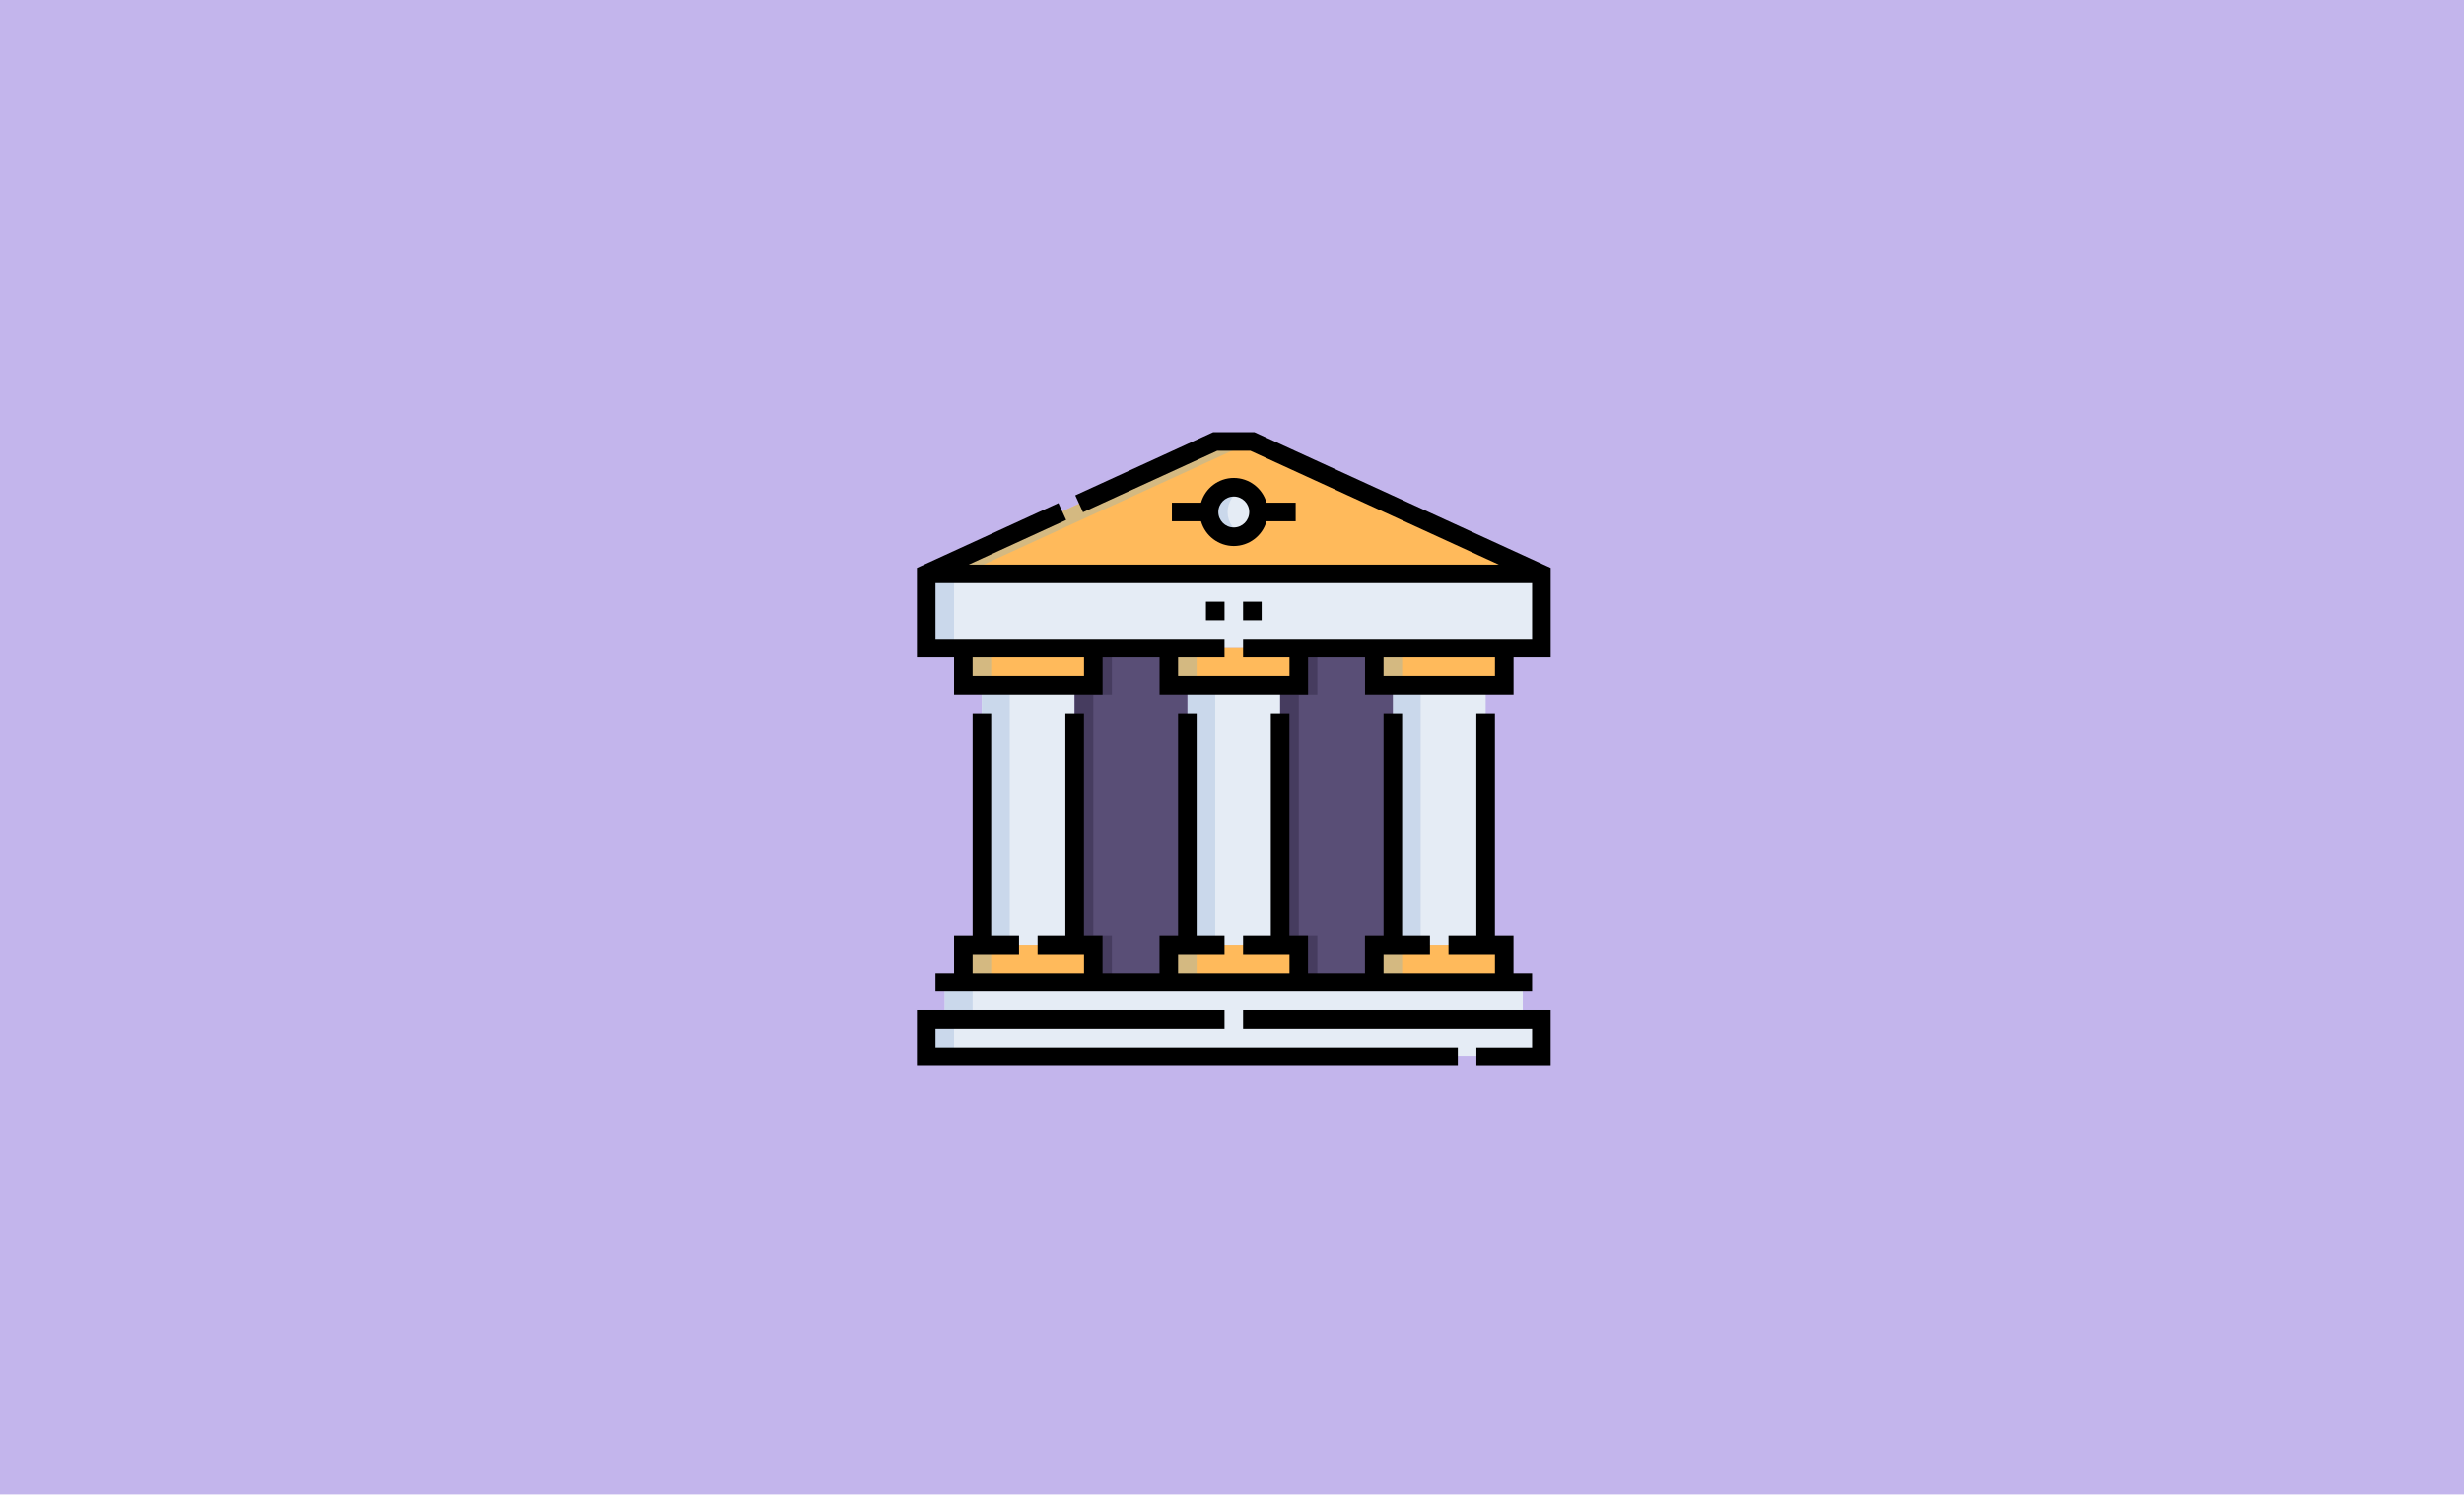
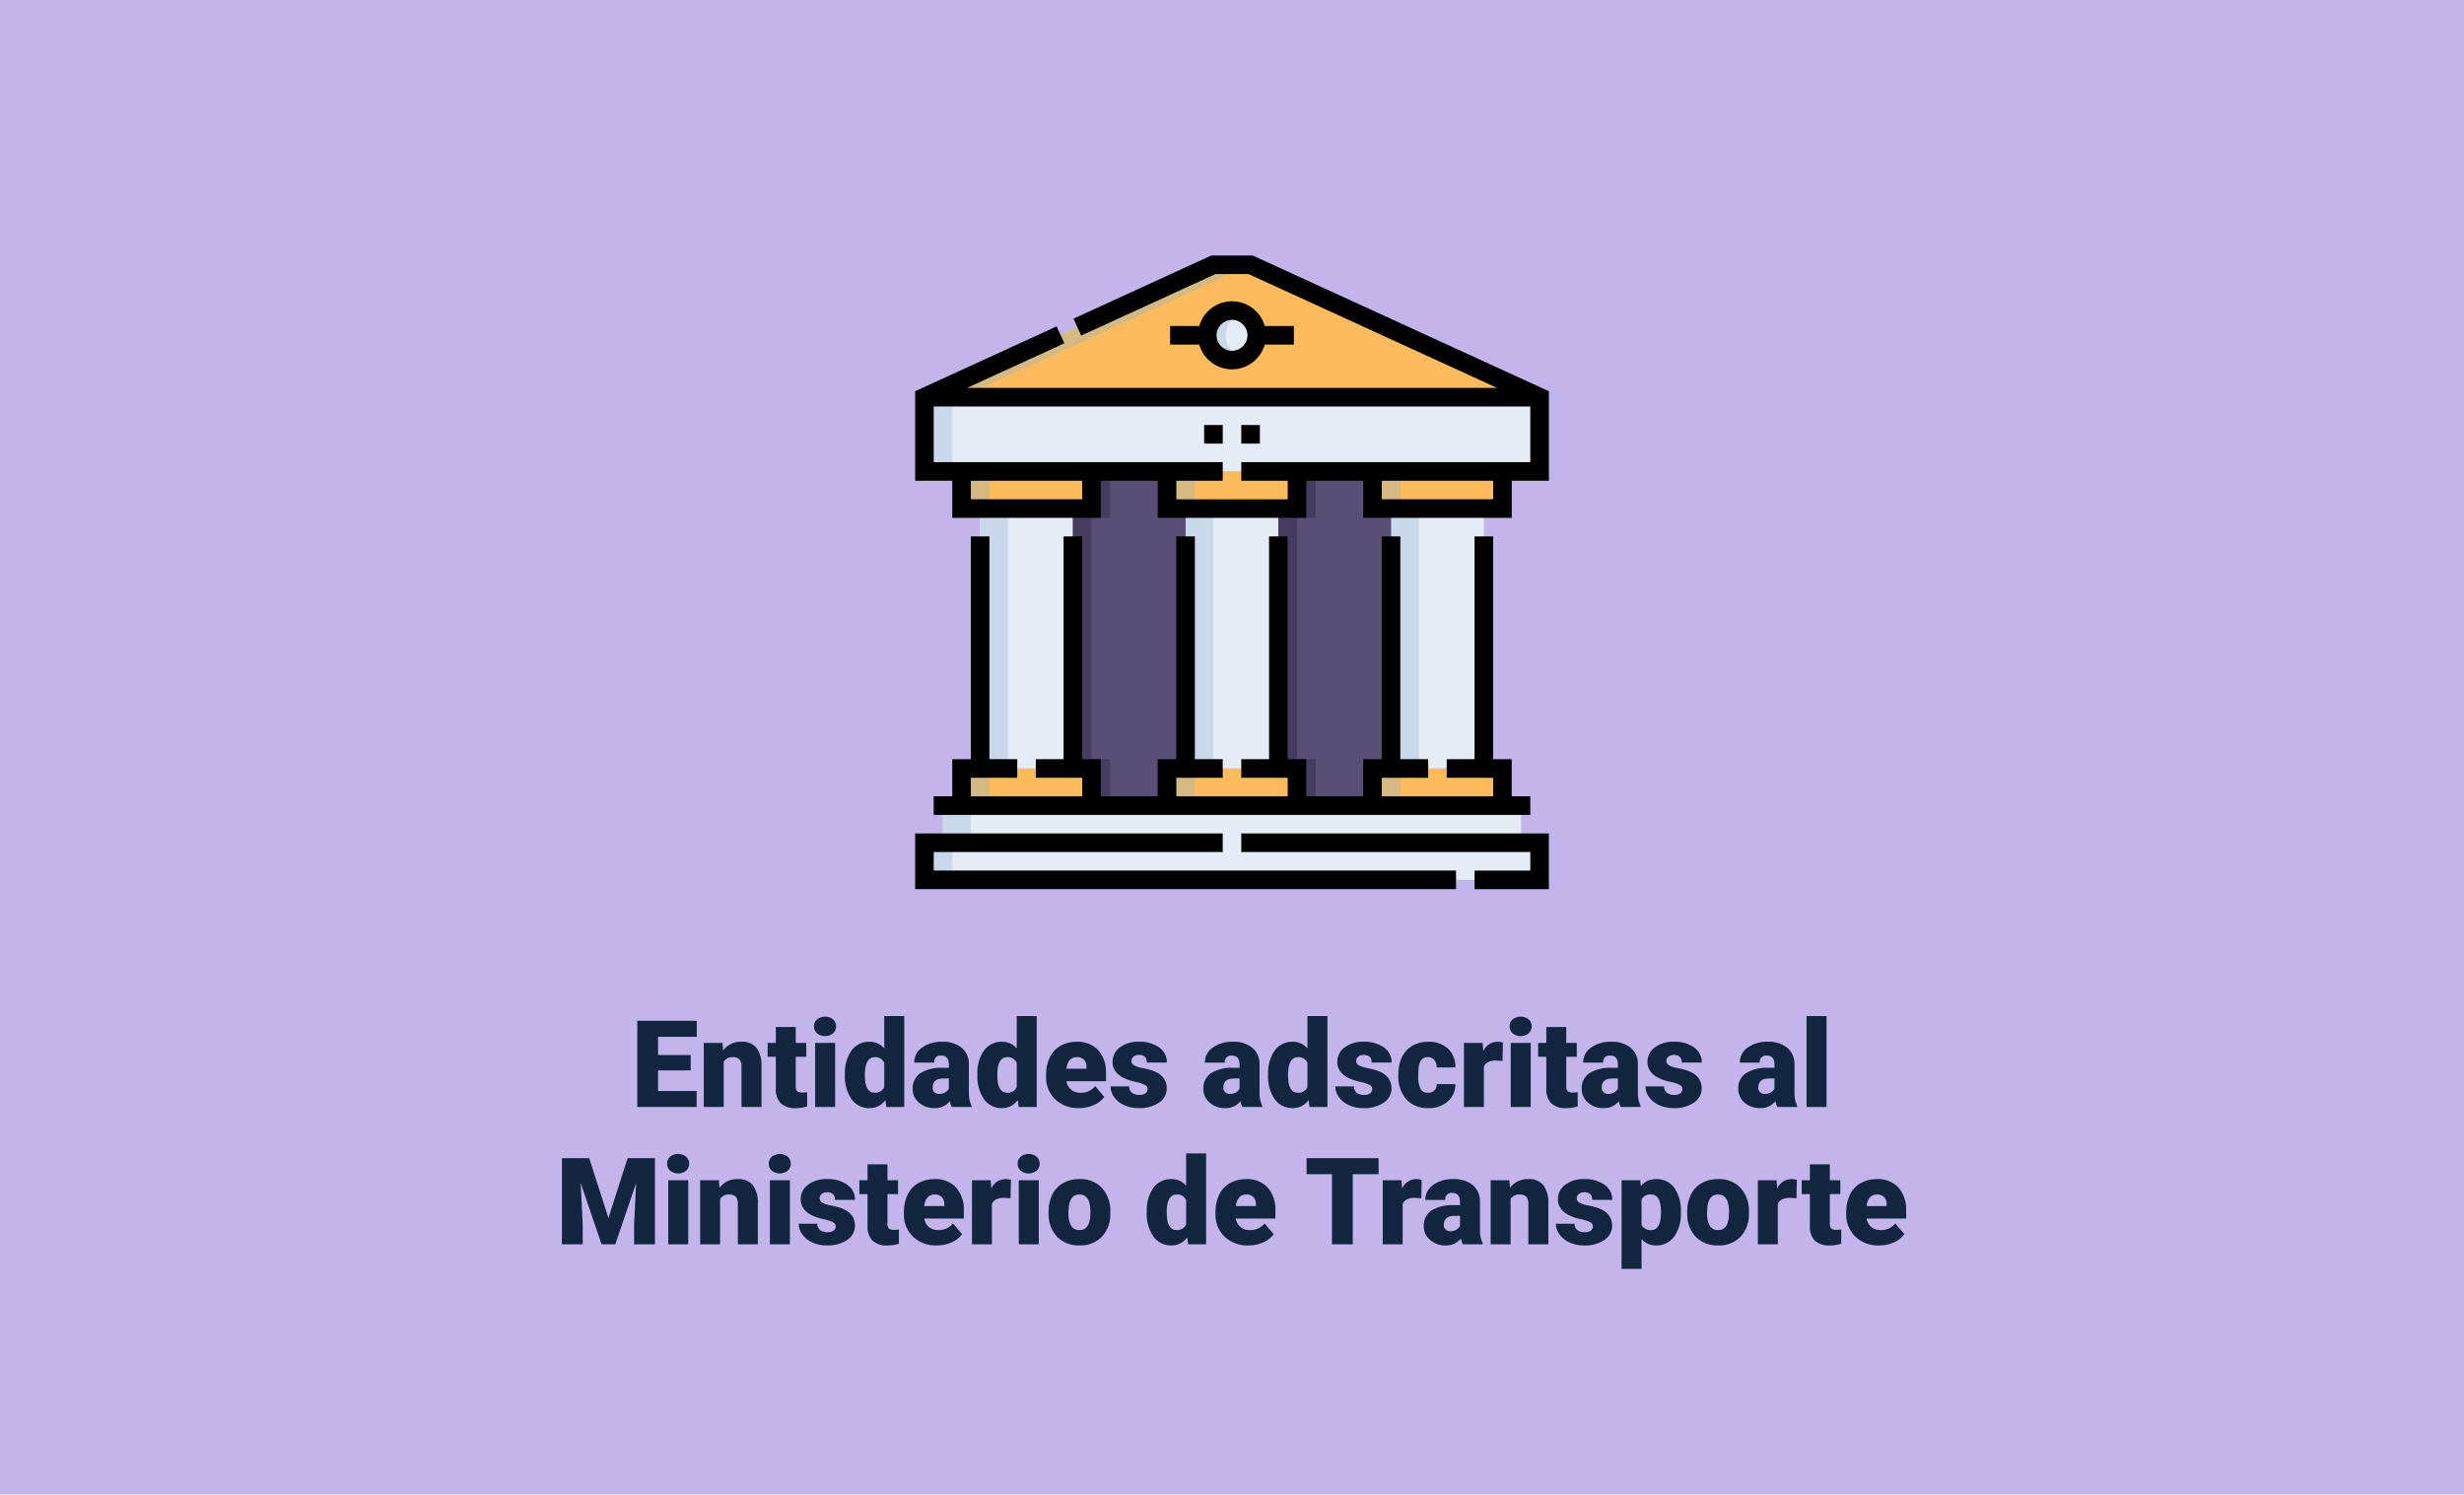
<svg xmlns="http://www.w3.org/2000/svg" width="610" height="370" viewBox="0 0 610 370">
-   <g id="Grupo_85496" data-name="Grupo 85496" transform="translate(-180 -971.221)">
-     <rect id="Rectángulo_6947" data-name="Rectángulo 6947" width="610" height="370" transform="translate(180 971.221)" fill="#c3b5ec" />
-     <g id="edificio-del-gobierno" transform="translate(407 1078.221)">
+   <g id="Grupo_86288" data-name="Grupo 86288" transform="translate(-180 -971.221)">
+     <path id="Trazado_151111" data-name="Trazado 151111" d="M0,0H610V370H0Z" transform="translate(180 971.221)" fill="#c3b5ec" />
+     <g id="edificio-del-gobierno" transform="translate(406.557 1034.475)">
      <g id="Grupo_84314" data-name="Grupo 84314" transform="translate(2.298 2.298)">
        <g id="Grupo_84312" data-name="Grupo 84312">
          <path id="Trazado_146916" data-name="Trazado 146916" d="M7.5,40.287H159.79L88.241,7.5H79.049Zm76.145-9.193a6.128,6.128,0,1,1,6.128-6.128A6.128,6.128,0,0,1,83.645,31.094Z" transform="translate(-7.5 -7.5)" fill="#ffba5b" fill-rule="evenodd" />
          <circle id="Elipse_4366" data-name="Elipse 4366" cx="6.128" cy="6.128" r="6.128" transform="matrix(0.987, -0.16, 0.16, 0.987, 69.105, 12.41)" fill="#e5ecf5" />
          <path id="Trazado_146917" data-name="Trazado 146917" d="M159.79,132.884V114.5H7.5v18.385ZM7.5,234H159.79V224.81h-4.6v-9.193H12.1v9.193H7.5Z" transform="translate(-7.5 -81.712)" fill="#e5ecf5" fill-rule="evenodd" />
          <path id="Trazado_146918" data-name="Trazado 146918" d="M52.5,268.847H75.481V204.5H52.5Zm101.731,0h22.981V204.5H154.231Zm-50.866,0h22.981V204.5H103.366Z" transform="translate(-38.711 -144.135)" fill="#e5ecf5" fill-rule="evenodd" />
          <path id="Trazado_146919" data-name="Trazado 146919" d="M37.5,257.232H69.673V248.04H37.5Zm101.732,0H171.4V248.04H139.231ZM171.4,183.692V174.5H139.231v9.193Zm-83.04,73.541h32.174V248.04H88.365Zm32.174-73.541V174.5H88.365v9.193Zm-50.866,0V174.5H37.5v9.193Z" transform="translate(-28.307 -123.327)" fill="#ffba5b" fill-rule="evenodd" />
          <path id="Trazado_146920" data-name="Trazado 146920" d="M7.5,40.287h9.193L88.241,7.5H79.049Z" transform="translate(-7.5 -7.5)" fill="#d4b981" fill-rule="evenodd" />
          <path id="Trazado_146921" data-name="Trazado 146921" d="M14.394,114.5H7.5v18.385h6.894ZM7.5,234h6.894V224.81h4.6v-9.193H12.1v9.193H7.5Z" transform="translate(-7.5 -81.712)" fill="#cad8eb" fill-rule="evenodd" />
          <path id="Trazado_146922" data-name="Trazado 146922" d="M52.5,268.847h6.894V204.5H52.5Zm101.731,0h6.894V204.5h-6.894Zm-50.866,0h6.894V204.5h-6.894Z" transform="translate(-38.711 -144.135)" fill="#cad8eb" fill-rule="evenodd" />
          <path id="Trazado_146923" data-name="Trazado 146923" d="M37.5,257.232h6.894V248.04H37.5Zm101.732,0h6.894V248.04h-6.894v9.193Zm6.894-82.733h-6.894v9.193h6.894Zm-57.76,82.733H95.26V248.04H88.366ZM95.26,174.5H88.366v9.193H95.26Zm-50.866,0H37.5v9.193h6.894Z" transform="translate(-28.307 -123.327)" fill="#d4b981" fill-rule="evenodd" />
          <path id="Trazado_146924" data-name="Trazado 146924" d="M132.1,257.232h18.692V248.04h4.6V183.692h-4.6V174.5H132.1v9.193h-4.6V248.04h4.6Zm50.866,0h18.692V248.04h4.6V183.692h-4.6V174.5H182.961v9.193h-4.6V248.04h4.6Z" transform="translate(-90.729 -123.327)" fill="#594e76" fill-rule="evenodd" />
          <path id="Trazado_146925" data-name="Trazado 146925" d="M132.1,185.99v59.752h4.6v11.491h-4.6V248.04h-4.6V183.692h4.6V174.5h4.6V185.99Zm50.866,0v59.752h4.6v11.491h-4.6V248.04h-4.6V183.692h4.6V174.5h4.6V185.99Z" transform="translate(-90.729 -123.327)" fill="#463c5f" fill-rule="evenodd" />
          <path id="Trazado_146926" data-name="Trazado 146926" d="M236,50.621a6.137,6.137,0,0,0,8.427,5.683,6.13,6.13,0,0,1,0-11.365A6.137,6.137,0,0,0,236,50.621Z" transform="translate(-165.983 -33.155)" fill="#cad8eb" fill-rule="evenodd" />
        </g>
      </g>
      <g id="Grupo_84315" data-name="Grupo 84315" transform="translate(0)">
        <path id="Trazado_146928" data-name="Trazado 146928" d="M24.193,227v55.156H19.6v9.193H15v4.6H162.694v-4.6h-4.6v-9.193h-4.6V227h-4.6v55.156h-6.894v4.6H153.5v4.6H125.924v-4.6h11.49v-4.6H130.52V227h-4.6v55.156h-4.6v9.193h-14.1v-9.193h-4.6V227h-4.6v55.156H91.145v4.6h11.491v4.6H75.058v-4.6H86.549v-4.6H79.654V227h-4.6v55.156h-4.6v9.193h-14.1v-9.193h-4.6V227h-4.6v55.156H40.28v4.6H51.77v4.6H24.193v-4.6H35.683v-4.6H28.789V227Z" transform="translate(-10.404 -157.442)" />
        <path id="Trazado_146929" data-name="Trazado 146929" d="M4.6,471.6H76.145V467H0v13.789H133.906v-4.6H4.6Z" transform="translate(0 -323.902)" />
        <path id="Trazado_146930" data-name="Trazado 146930" d="M263.5,471.6h71.549v4.6H321.26v4.6h18.385V467H263.5Z" transform="translate(-182.758 -323.902)" />
        <path id="Trazado_146931" data-name="Trazado 146931" d="M83.541,0h-10.2L39.2,15.645l1.915,4.178L74.349,4.6h8.19l61.519,28.19H12.83L36.94,21.738,35.026,17.56,0,33.61V55.768H9.193v9.193h36.77V55.768h14.1v9.193h36.77V55.768h14.1v9.193h36.77V55.768h9.193V33.61ZM41.366,60.364H13.789v-4.6H41.366Zm101.732,0H115.52v-4.6H143.1ZM80.741,51.172v4.6H92.232v4.6H64.654v-4.6H76.145v-4.6H4.6V37.383H152.29V51.172Z" transform="translate(0)" />
        <path id="Trazado_146932" data-name="Trazado 146932" d="M233.5,137h4.6v4.6h-4.6Z" transform="translate(-161.951 -95.02)" />
        <path id="Trazado_146933" data-name="Trazado 146933" d="M221.321,53.853a8.442,8.442,0,0,0,8.108-6.128h7.213v-4.6h-7.213a8.428,8.428,0,0,0-16.216,0H206v4.6h7.213A8.443,8.443,0,0,0,221.321,53.853Zm0-12.257a3.83,3.83,0,1,1-3.83,3.83A3.834,3.834,0,0,1,221.321,41.6Z" transform="translate(-142.878 -25.662)" />
        <path id="Trazado_146934" data-name="Trazado 146934" d="M263.5,137h4.6v4.6h-4.6Z" transform="translate(-182.758 -95.02)" />
      </g>
    </g>
+     <path id="Trazado_151112" data-name="Trazado 151112" d="M39.5,19.947H31.41v5.1h9.551V29H26.269V7.672H40.99v3.97H31.41v4.5H39.5Zm7.866-6.8.161,1.86a5.375,5.375,0,0,1,4.526-2.153,4.522,4.522,0,0,1,3.7,1.479,7.044,7.044,0,0,1,1.267,4.453V29H52.064V19a2.675,2.675,0,0,0-.483-1.765,2.236,2.236,0,0,0-1.758-.564,2.354,2.354,0,0,0-2.153,1.143V29H42.733V13.15ZM65.5,9.21v3.94H68.1v3.428H65.5v7.251a1.851,1.851,0,0,0,.322,1.245,1.729,1.729,0,0,0,1.274.352,7.242,7.242,0,0,0,1.23-.088v3.53a9.11,9.11,0,0,1-2.783.425,5.171,5.171,0,0,1-3.765-1.2,4.923,4.923,0,0,1-1.216-3.647V16.578H58.539V13.15h2.021V9.21ZM75.253,29H70.3V13.15h4.951ZM70.009,9.049a2.223,2.223,0,0,1,.762-1.739,3.223,3.223,0,0,1,3.955,0,2.223,2.223,0,0,1,.762,1.739,2.223,2.223,0,0,1-.762,1.739,3.223,3.223,0,0,1-3.955,0A2.223,2.223,0,0,1,70.009,9.049ZM77.67,20.958A9.682,9.682,0,0,1,79.3,15.025a5.352,5.352,0,0,1,4.541-2.168,4.552,4.552,0,0,1,3.574,1.67V6.5h4.951V29H87.924l-.249-1.7a4.674,4.674,0,0,1-3.867,1.992,5.342,5.342,0,0,1-4.482-2.168A9.989,9.989,0,0,1,77.67,20.958Zm4.937.308q0,4.219,2.461,4.219a2.43,2.43,0,0,0,2.344-1.377V18.072A2.365,2.365,0,0,0,85.1,16.666q-2.285,0-2.476,3.691ZM104.1,29a5.574,5.574,0,0,1-.469-1.421,4.59,4.59,0,0,1-3.809,1.714,5.623,5.623,0,0,1-3.809-1.355,4.313,4.313,0,0,1-1.567-3.406,4.433,4.433,0,0,1,1.9-3.9,9.7,9.7,0,0,1,5.537-1.318h1.523v-.839q0-2.193-1.89-2.193a1.545,1.545,0,0,0-1.758,1.737H94.823a4.425,4.425,0,0,1,1.956-3.731,8.218,8.218,0,0,1,4.988-1.434,7.205,7.205,0,0,1,4.79,1.479,5.144,5.144,0,0,1,1.8,4.058v7.017a7.186,7.186,0,0,0,.674,3.34V29ZM101,25.777a2.754,2.754,0,0,0,1.531-.4,2.479,2.479,0,0,0,.872-.894V21.954h-1.436q-2.578,0-2.578,2.314a1.413,1.413,0,0,0,.454,1.091A1.643,1.643,0,0,0,101,25.777Zm9.463-4.819a9.682,9.682,0,0,1,1.626-5.933,5.352,5.352,0,0,1,4.541-2.168,4.552,4.552,0,0,1,3.574,1.67V6.5h4.951V29h-4.438l-.249-1.7a4.674,4.674,0,0,1-3.867,1.992,5.342,5.342,0,0,1-4.482-2.168A9.989,9.989,0,0,1,110.468,20.958Zm4.937.308q0,4.219,2.461,4.219a2.43,2.43,0,0,0,2.344-1.377V18.072a2.365,2.365,0,0,0-2.314-1.406q-2.285,0-2.476,3.691Zm20.229,8.027a8.148,8.148,0,0,1-5.9-2.175,7.512,7.512,0,0,1-2.256-5.662v-.41a9.734,9.734,0,0,1,.9-4.292A6.592,6.592,0,0,1,131,13.875a7.938,7.938,0,0,1,4.1-1.018,6.861,6.861,0,0,1,5.273,2.073,8.145,8.145,0,0,1,1.934,5.779v1.919H132.5a3.558,3.558,0,0,0,1.157,2.095,3.443,3.443,0,0,0,2.314.762,4.437,4.437,0,0,0,3.662-1.641l2.256,2.666a6.306,6.306,0,0,1-2.615,2.029A8.836,8.836,0,0,1,135.634,29.293Zm-.557-12.627q-2.168,0-2.578,2.871h4.98v-.381a2.445,2.445,0,0,0-.6-1.838A2.39,2.39,0,0,0,135.077,16.666Zm17.52,7.881a1.14,1.14,0,0,0-.659-1.011,10.027,10.027,0,0,0-2.5-.791,11.422,11.422,0,0,1-3.047-1.077,5.1,5.1,0,0,1-1.831-1.619,3.865,3.865,0,0,1-.63-2.183,4.381,4.381,0,0,1,1.8-3.6,7.422,7.422,0,0,1,4.717-1.414,8.223,8.223,0,0,1,5.039,1.421,4.443,4.443,0,0,1,1.9,3.735h-4.951q0-1.9-2.007-1.9a1.989,1.989,0,0,0-1.3.432,1.338,1.338,0,0,0-.527,1.077,1.228,1.228,0,0,0,.645,1.069,6.09,6.09,0,0,0,2.058.674,17.785,17.785,0,0,1,2.483.63q3.574,1.23,3.574,4.409a4.151,4.151,0,0,1-1.926,3.53,8.447,8.447,0,0,1-4.988,1.362,8.62,8.62,0,0,1-3.633-.732,6.075,6.075,0,0,1-2.49-1.992,4.511,4.511,0,0,1-.894-2.651h4.614a1.908,1.908,0,0,0,.732,1.6,3.013,3.013,0,0,0,1.8.505,2.37,2.37,0,0,0,1.516-.41A1.312,1.312,0,0,0,152.6,24.547ZM176.063,29a5.574,5.574,0,0,1-.469-1.421,4.59,4.59,0,0,1-3.809,1.714,5.623,5.623,0,0,1-3.809-1.355,4.313,4.313,0,0,1-1.567-3.406,4.433,4.433,0,0,1,1.9-3.9,9.7,9.7,0,0,1,5.537-1.318h1.523v-.839q0-2.193-1.89-2.193a1.545,1.545,0,0,0-1.758,1.737h-4.937a4.425,4.425,0,0,1,1.956-3.731,8.218,8.218,0,0,1,4.988-1.434,7.205,7.205,0,0,1,4.79,1.479,5.144,5.144,0,0,1,1.8,4.058v7.017a7.186,7.186,0,0,0,.674,3.34V29Zm-3.091-3.223a2.754,2.754,0,0,0,1.531-.4,2.479,2.479,0,0,0,.872-.894V21.954h-1.436q-2.578,0-2.578,2.314a1.413,1.413,0,0,0,.454,1.091A1.643,1.643,0,0,0,172.973,25.777Zm9.463-4.819a9.682,9.682,0,0,1,1.626-5.933,5.352,5.352,0,0,1,4.541-2.168,4.552,4.552,0,0,1,3.574,1.67V6.5h4.951V29h-4.438l-.249-1.7a4.674,4.674,0,0,1-3.867,1.992,5.342,5.342,0,0,1-4.482-2.168A9.989,9.989,0,0,1,182.436,20.958Zm4.937.308q0,4.219,2.461,4.219a2.43,2.43,0,0,0,2.344-1.377V18.072a2.365,2.365,0,0,0-2.314-1.406q-2.285,0-2.476,3.691Zm20.859,3.281a1.14,1.14,0,0,0-.659-1.011,10.027,10.027,0,0,0-2.5-.791,11.422,11.422,0,0,1-3.047-1.077,5.1,5.1,0,0,1-1.831-1.619,3.865,3.865,0,0,1-.63-2.183,4.381,4.381,0,0,1,1.8-3.6,7.422,7.422,0,0,1,4.717-1.414,8.223,8.223,0,0,1,5.039,1.421,4.443,4.443,0,0,1,1.9,3.735H208.07q0-1.9-2.007-1.9a1.989,1.989,0,0,0-1.3.432,1.338,1.338,0,0,0-.527,1.077,1.228,1.228,0,0,0,.645,1.069,6.09,6.09,0,0,0,2.058.674,17.785,17.785,0,0,1,2.483.63q3.574,1.23,3.574,4.409a4.151,4.151,0,0,1-1.926,3.53,8.447,8.447,0,0,1-4.988,1.362,8.62,8.62,0,0,1-3.633-.732,6.075,6.075,0,0,1-2.49-1.992,4.511,4.511,0,0,1-.894-2.651h4.614a1.908,1.908,0,0,0,.732,1.6,3.013,3.013,0,0,0,1.8.505,2.37,2.37,0,0,0,1.516-.41A1.312,1.312,0,0,0,208.231,24.547Zm13.77.938a2.2,2.2,0,0,0,1.611-.564,2.068,2.068,0,0,0,.557-1.575H228.8a5.48,5.48,0,0,1-1.868,4.277,6.947,6.947,0,0,1-4.812,1.67,7.034,7.034,0,0,1-5.449-2.168,8.542,8.542,0,0,1-1.992-6.006v-.205a9.654,9.654,0,0,1,.886-4.241,6.453,6.453,0,0,1,2.556-2.827,7.622,7.622,0,0,1,3.955-.989,6.86,6.86,0,0,1,4.907,1.714,6.079,6.079,0,0,1,1.816,4.644h-4.629a2.71,2.71,0,0,0-.6-1.89,2.073,2.073,0,0,0-1.611-.659q-1.919,0-2.241,2.446a17.262,17.262,0,0,0-.1,2.139,6.78,6.78,0,0,0,.571,3.311A1.978,1.978,0,0,0,222,25.484Zm18.472-7.866-1.626-.117q-2.329,0-2.988,1.465V29h-4.937V13.15h4.629l.161,2.036a3.823,3.823,0,0,1,3.472-2.329,4.814,4.814,0,0,1,1.377.176ZM247.46,29h-4.951V13.15h4.951ZM242.216,9.049a2.223,2.223,0,0,1,.762-1.739,3.223,3.223,0,0,1,3.955,0,2.223,2.223,0,0,1,.762,1.739,2.223,2.223,0,0,1-.762,1.739,3.223,3.223,0,0,1-3.955,0A2.223,2.223,0,0,1,242.216,9.049Zm14.033.161v3.94h2.607v3.428h-2.607v7.251a1.851,1.851,0,0,0,.322,1.245,1.729,1.729,0,0,0,1.274.352,7.242,7.242,0,0,0,1.23-.088v3.53a9.11,9.11,0,0,1-2.783.425,5.171,5.171,0,0,1-3.765-1.2,4.923,4.923,0,0,1-1.216-3.647V16.578h-2.021V13.15h2.021V9.21ZM269.726,29a5.574,5.574,0,0,1-.469-1.421,4.59,4.59,0,0,1-3.809,1.714,5.623,5.623,0,0,1-3.809-1.355,4.313,4.313,0,0,1-1.567-3.406,4.433,4.433,0,0,1,1.9-3.9,9.7,9.7,0,0,1,5.537-1.318h1.523v-.839q0-2.193-1.89-2.193a1.545,1.545,0,0,0-1.758,1.737h-4.937a4.425,4.425,0,0,1,1.956-3.731,8.218,8.218,0,0,1,4.988-1.434,7.205,7.205,0,0,1,4.79,1.479,5.144,5.144,0,0,1,1.8,4.058v7.017a7.186,7.186,0,0,0,.674,3.34V29Zm-3.091-3.223a2.754,2.754,0,0,0,1.531-.4,2.479,2.479,0,0,0,.872-.894V21.954H267.6q-2.578,0-2.578,2.314a1.413,1.413,0,0,0,.454,1.091A1.643,1.643,0,0,0,266.635,25.777Zm18.384-1.23a1.14,1.14,0,0,0-.659-1.011,10.027,10.027,0,0,0-2.5-.791,11.422,11.422,0,0,1-3.047-1.077,5.1,5.1,0,0,1-1.831-1.619,3.865,3.865,0,0,1-.63-2.183,4.381,4.381,0,0,1,1.8-3.6,7.422,7.422,0,0,1,4.717-1.414,8.223,8.223,0,0,1,5.039,1.421,4.443,4.443,0,0,1,1.9,3.735h-4.951q0-1.9-2.007-1.9a1.989,1.989,0,0,0-1.3.432,1.338,1.338,0,0,0-.527,1.077,1.228,1.228,0,0,0,.645,1.069,6.09,6.09,0,0,0,2.058.674,17.785,17.785,0,0,1,2.483.63q3.574,1.23,3.574,4.409a4.151,4.151,0,0,1-1.926,3.53,8.447,8.447,0,0,1-4.988,1.362,8.62,8.62,0,0,1-3.633-.732,6.075,6.075,0,0,1-2.49-1.992,4.511,4.511,0,0,1-.894-2.651h4.614a1.908,1.908,0,0,0,.732,1.6,3.013,3.013,0,0,0,1.8.505,2.37,2.37,0,0,0,1.516-.41A1.312,1.312,0,0,0,285.019,24.547ZM308.485,29a5.574,5.574,0,0,1-.469-1.421,4.59,4.59,0,0,1-3.809,1.714,5.623,5.623,0,0,1-3.809-1.355,4.313,4.313,0,0,1-1.567-3.406,4.433,4.433,0,0,1,1.9-3.9,9.7,9.7,0,0,1,5.537-1.318H307.8v-.839q0-2.193-1.89-2.193a1.545,1.545,0,0,0-1.758,1.737h-4.937a4.425,4.425,0,0,1,1.956-3.731,8.218,8.218,0,0,1,4.988-1.434,7.205,7.205,0,0,1,4.79,1.479,5.144,5.144,0,0,1,1.8,4.058v7.017a7.186,7.186,0,0,0,.674,3.34V29Zm-3.091-3.223a2.754,2.754,0,0,0,1.531-.4,2.479,2.479,0,0,0,.872-.894V21.954h-1.436q-2.578,0-2.578,2.314a1.413,1.413,0,0,0,.454,1.091A1.643,1.643,0,0,0,305.395,25.777ZM320.688,29h-4.951V6.5h4.951ZM14.367,41.672l4.761,14.839,4.746-14.839h6.768V63H25.485V58.02l.5-10.2L20.827,63h-3.4L12.257,47.81l.5,10.21V63H7.614V41.672ZM38.888,63H33.937V47.15h4.951ZM33.644,43.049a2.223,2.223,0,0,1,.762-1.739,3.223,3.223,0,0,1,3.955,0,2.366,2.366,0,0,1,0,3.478,3.223,3.223,0,0,1-3.955,0A2.223,2.223,0,0,1,33.644,43.049Zm12.817,4.1.161,1.86a5.375,5.375,0,0,1,4.526-2.153,4.522,4.522,0,0,1,3.7,1.479,7.044,7.044,0,0,1,1.267,4.453V63H51.164V53a2.675,2.675,0,0,0-.483-1.765,2.236,2.236,0,0,0-1.758-.564,2.354,2.354,0,0,0-2.153,1.143V63H41.833V47.15ZM64.054,63H59.1V47.15h4.951ZM58.81,43.049a2.223,2.223,0,0,1,.762-1.739,3.223,3.223,0,0,1,3.955,0,2.366,2.366,0,0,1,0,3.478,3.223,3.223,0,0,1-3.955,0A2.223,2.223,0,0,1,58.81,43.049Zm16.582,15.5a1.14,1.14,0,0,0-.659-1.011,10.027,10.027,0,0,0-2.5-.791,11.422,11.422,0,0,1-3.047-1.077A5.1,5.1,0,0,1,67.35,54.05a3.865,3.865,0,0,1-.63-2.183,4.381,4.381,0,0,1,1.8-3.6,7.422,7.422,0,0,1,4.717-1.414,8.223,8.223,0,0,1,5.039,1.421,4.443,4.443,0,0,1,1.9,3.735H75.231q0-1.9-2.007-1.9a1.989,1.989,0,0,0-1.3.432,1.338,1.338,0,0,0-.527,1.077,1.228,1.228,0,0,0,.645,1.069,6.09,6.09,0,0,0,2.058.674,17.785,17.785,0,0,1,2.483.63q3.574,1.23,3.574,4.409a4.151,4.151,0,0,1-1.926,3.53,8.447,8.447,0,0,1-4.988,1.362,8.62,8.62,0,0,1-3.633-.732,6.075,6.075,0,0,1-2.49-1.992,4.511,4.511,0,0,1-.894-2.651h4.614a1.908,1.908,0,0,0,.732,1.6,3.013,3.013,0,0,0,1.8.505,2.37,2.37,0,0,0,1.516-.41A1.312,1.312,0,0,0,75.392,58.547ZM88.209,43.21v3.94h2.607v3.428H88.209v7.251a1.851,1.851,0,0,0,.322,1.245,1.729,1.729,0,0,0,1.274.352,7.242,7.242,0,0,0,1.23-.088v3.53a9.11,9.11,0,0,1-2.783.425,5.171,5.171,0,0,1-3.765-1.2,4.923,4.923,0,0,1-1.216-3.647V50.578H81.251V47.15h2.021V43.21Zm12.217,20.083a8.148,8.148,0,0,1-5.9-2.175,7.512,7.512,0,0,1-2.256-5.662v-.41a9.734,9.734,0,0,1,.9-4.292A6.592,6.592,0,0,1,95.8,47.875a7.938,7.938,0,0,1,4.1-1.018,6.861,6.861,0,0,1,5.273,2.073,8.145,8.145,0,0,1,1.934,5.779v1.919H97.292a3.558,3.558,0,0,0,1.157,2.095,3.443,3.443,0,0,0,2.314.762,4.437,4.437,0,0,0,3.662-1.641l2.256,2.666a6.306,6.306,0,0,1-2.615,2.029A8.836,8.836,0,0,1,100.426,63.293ZM99.87,50.666q-2.168,0-2.578,2.871h4.98v-.381a2.445,2.445,0,0,0-.6-1.838A2.39,2.39,0,0,0,99.87,50.666Zm18.809.952-1.626-.117q-2.329,0-2.988,1.465V63h-4.937V47.15h4.629l.161,2.036a3.823,3.823,0,0,1,3.472-2.329,4.814,4.814,0,0,1,1.377.176ZM125.666,63h-4.951V47.15h4.951Zm-5.244-19.951a2.223,2.223,0,0,1,.762-1.739,3.223,3.223,0,0,1,3.955,0,2.366,2.366,0,0,1,0,3.478,3.223,3.223,0,0,1-3.955,0A2.223,2.223,0,0,1,120.421,43.049Zm7.661,11.88a9.355,9.355,0,0,1,.923-4.226,6.6,6.6,0,0,1,2.651-2.849,7.985,7.985,0,0,1,4.058-1,7.288,7.288,0,0,1,5.61,2.2,8.46,8.46,0,0,1,2.051,6v.176a8.208,8.208,0,0,1-2.058,5.881,7.307,7.307,0,0,1-5.574,2.175,7.39,7.39,0,0,1-5.435-2.029,7.935,7.935,0,0,1-2.212-5.5Zm4.937.308a5.9,5.9,0,0,0,.688,3.223,2.294,2.294,0,0,0,2.036,1.025q2.637,0,2.7-4.058v-.5q0-4.263-2.725-4.263-2.476,0-2.681,3.677Zm19.38-.278a9.682,9.682,0,0,1,1.626-5.933,5.352,5.352,0,0,1,4.541-2.168,4.552,4.552,0,0,1,3.574,1.67V40.5h4.951V63h-4.438l-.249-1.7a4.674,4.674,0,0,1-3.867,1.992,5.342,5.342,0,0,1-4.482-2.168A9.989,9.989,0,0,1,152.4,54.958Zm4.937.308q0,4.219,2.461,4.219a2.43,2.43,0,0,0,2.344-1.377V52.072a2.365,2.365,0,0,0-2.314-1.406q-2.285,0-2.476,3.691Zm20.229,8.027a8.148,8.148,0,0,1-5.9-2.175,7.512,7.512,0,0,1-2.256-5.662v-.41a9.734,9.734,0,0,1,.9-4.292,6.592,6.592,0,0,1,2.629-2.878,7.938,7.938,0,0,1,4.1-1.018,6.861,6.861,0,0,1,5.273,2.073,8.145,8.145,0,0,1,1.934,5.779v1.919H174.43a3.558,3.558,0,0,0,1.157,2.095,3.443,3.443,0,0,0,2.314.762,4.437,4.437,0,0,0,3.662-1.641l2.256,2.666a6.306,6.306,0,0,1-2.615,2.029A8.836,8.836,0,0,1,177.565,63.293Zm-.557-12.627q-2.168,0-2.578,2.871h4.98v-.381a2.445,2.445,0,0,0-.6-1.838A2.39,2.39,0,0,0,177.008,50.666Zm32.783-5.024h-6.4V63h-5.142V45.642h-6.284v-3.97h17.827Zm10.576,5.977-1.626-.117q-2.329,0-2.988,1.465V63h-4.937V47.15h4.629l.161,2.036a3.823,3.823,0,0,1,3.472-2.329,4.814,4.814,0,0,1,1.377.176ZM230.636,63a5.574,5.574,0,0,1-.469-1.421,4.59,4.59,0,0,1-3.809,1.714,5.623,5.623,0,0,1-3.809-1.355,4.313,4.313,0,0,1-1.567-3.406,4.433,4.433,0,0,1,1.9-3.9,9.7,9.7,0,0,1,5.537-1.318h1.523v-.839q0-2.193-1.89-2.193a1.545,1.545,0,0,0-1.758,1.737h-4.937a4.425,4.425,0,0,1,1.956-3.731,8.218,8.218,0,0,1,4.988-1.434,7.205,7.205,0,0,1,4.79,1.479,5.144,5.144,0,0,1,1.8,4.058v7.017a7.186,7.186,0,0,0,.674,3.34V63Zm-3.091-3.223a2.754,2.754,0,0,0,1.531-.4,2.479,2.479,0,0,0,.872-.894V55.954h-1.436q-2.578,0-2.578,2.314a1.413,1.413,0,0,0,.454,1.091A1.643,1.643,0,0,0,227.545,59.777ZM242.165,47.15l.161,1.86a5.375,5.375,0,0,1,4.526-2.153,4.522,4.522,0,0,1,3.7,1.479,7.044,7.044,0,0,1,1.267,4.453V63h-4.951V53a2.675,2.675,0,0,0-.483-1.765,2.236,2.236,0,0,0-1.758-.564,2.354,2.354,0,0,0-2.153,1.143V63h-4.937V47.15Zm20.684,11.4a1.14,1.14,0,0,0-.659-1.011,10.027,10.027,0,0,0-2.5-.791,11.422,11.422,0,0,1-3.047-1.077,5.1,5.1,0,0,1-1.831-1.619,3.865,3.865,0,0,1-.63-2.183,4.381,4.381,0,0,1,1.8-3.6,7.422,7.422,0,0,1,4.717-1.414,8.223,8.223,0,0,1,5.039,1.421,4.443,4.443,0,0,1,1.9,3.735h-4.951q0-1.9-2.007-1.9a1.989,1.989,0,0,0-1.3.432,1.338,1.338,0,0,0-.527,1.077,1.228,1.228,0,0,0,.645,1.069,6.09,6.09,0,0,0,2.058.674,17.785,17.785,0,0,1,2.483.63q3.574,1.23,3.574,4.409a4.151,4.151,0,0,1-1.926,3.53,8.447,8.447,0,0,1-4.988,1.362,8.62,8.62,0,0,1-3.633-.732,6.075,6.075,0,0,1-2.49-1.992,4.511,4.511,0,0,1-.894-2.651h4.614a1.908,1.908,0,0,0,.732,1.6,3.013,3.013,0,0,0,1.8.505,2.37,2.37,0,0,0,1.516-.41A1.312,1.312,0,0,0,262.848,58.547Zm21.782-3.354a9.558,9.558,0,0,1-1.663,5.9,5.331,5.331,0,0,1-4.49,2.2,4.569,4.569,0,0,1-3.589-1.6v7.4h-4.937V47.15h4.614l.146,1.465a4.57,4.57,0,0,1,3.735-1.758A5.374,5.374,0,0,1,283,49.018a9.676,9.676,0,0,1,1.626,5.94Zm-4.937-.308q0-4.219-2.461-4.219a2.323,2.323,0,0,0-2.344,1.26v6.24a2.4,2.4,0,0,0,2.373,1.318q2.358,0,2.432-4.072Zm6.489.044a9.355,9.355,0,0,1,.923-4.226,6.6,6.6,0,0,1,2.651-2.849,7.985,7.985,0,0,1,4.058-1,7.288,7.288,0,0,1,5.61,2.2,8.46,8.46,0,0,1,2.051,6v.176a8.208,8.208,0,0,1-2.058,5.881,7.307,7.307,0,0,1-5.574,2.175,7.39,7.39,0,0,1-5.435-2.029,7.935,7.935,0,0,1-2.212-5.5Zm4.937.308a5.9,5.9,0,0,0,.688,3.223,2.294,2.294,0,0,0,2.036,1.025q2.637,0,2.7-4.058v-.5q0-4.263-2.725-4.263-2.476,0-2.681,3.677Zm22.119-3.618-1.626-.117q-2.329,0-2.988,1.465V63h-4.937V47.15h4.629l.161,2.036a3.823,3.823,0,0,1,3.472-2.329,4.814,4.814,0,0,1,1.377.176ZM321.5,43.21v3.94h2.607v3.428H321.5v7.251a1.851,1.851,0,0,0,.322,1.245,1.729,1.729,0,0,0,1.274.352,7.242,7.242,0,0,0,1.23-.088v3.53a9.11,9.11,0,0,1-2.783.425,5.171,5.171,0,0,1-3.765-1.2,4.923,4.923,0,0,1-1.216-3.647V50.578h-2.021V47.15h2.021V43.21Zm12.217,20.083a8.148,8.148,0,0,1-5.9-2.175,7.512,7.512,0,0,1-2.256-5.662v-.41a9.734,9.734,0,0,1,.9-4.292,6.592,6.592,0,0,1,2.629-2.878,7.938,7.938,0,0,1,4.1-1.018,6.861,6.861,0,0,1,5.273,2.073,8.145,8.145,0,0,1,1.934,5.779v1.919h-9.814a3.558,3.558,0,0,0,1.157,2.095,3.443,3.443,0,0,0,2.314.762,4.437,4.437,0,0,0,3.662-1.641l2.256,2.666a6.306,6.306,0,0,1-2.615,2.029A8.836,8.836,0,0,1,333.717,63.293Zm-.557-12.627q-2.168,0-2.578,2.871h4.98v-.381a2.445,2.445,0,0,0-.6-1.838A2.39,2.39,0,0,0,333.161,50.666Z" transform="translate(311.5 1216.291)" fill="#12263f" />
  </g>
</svg>
